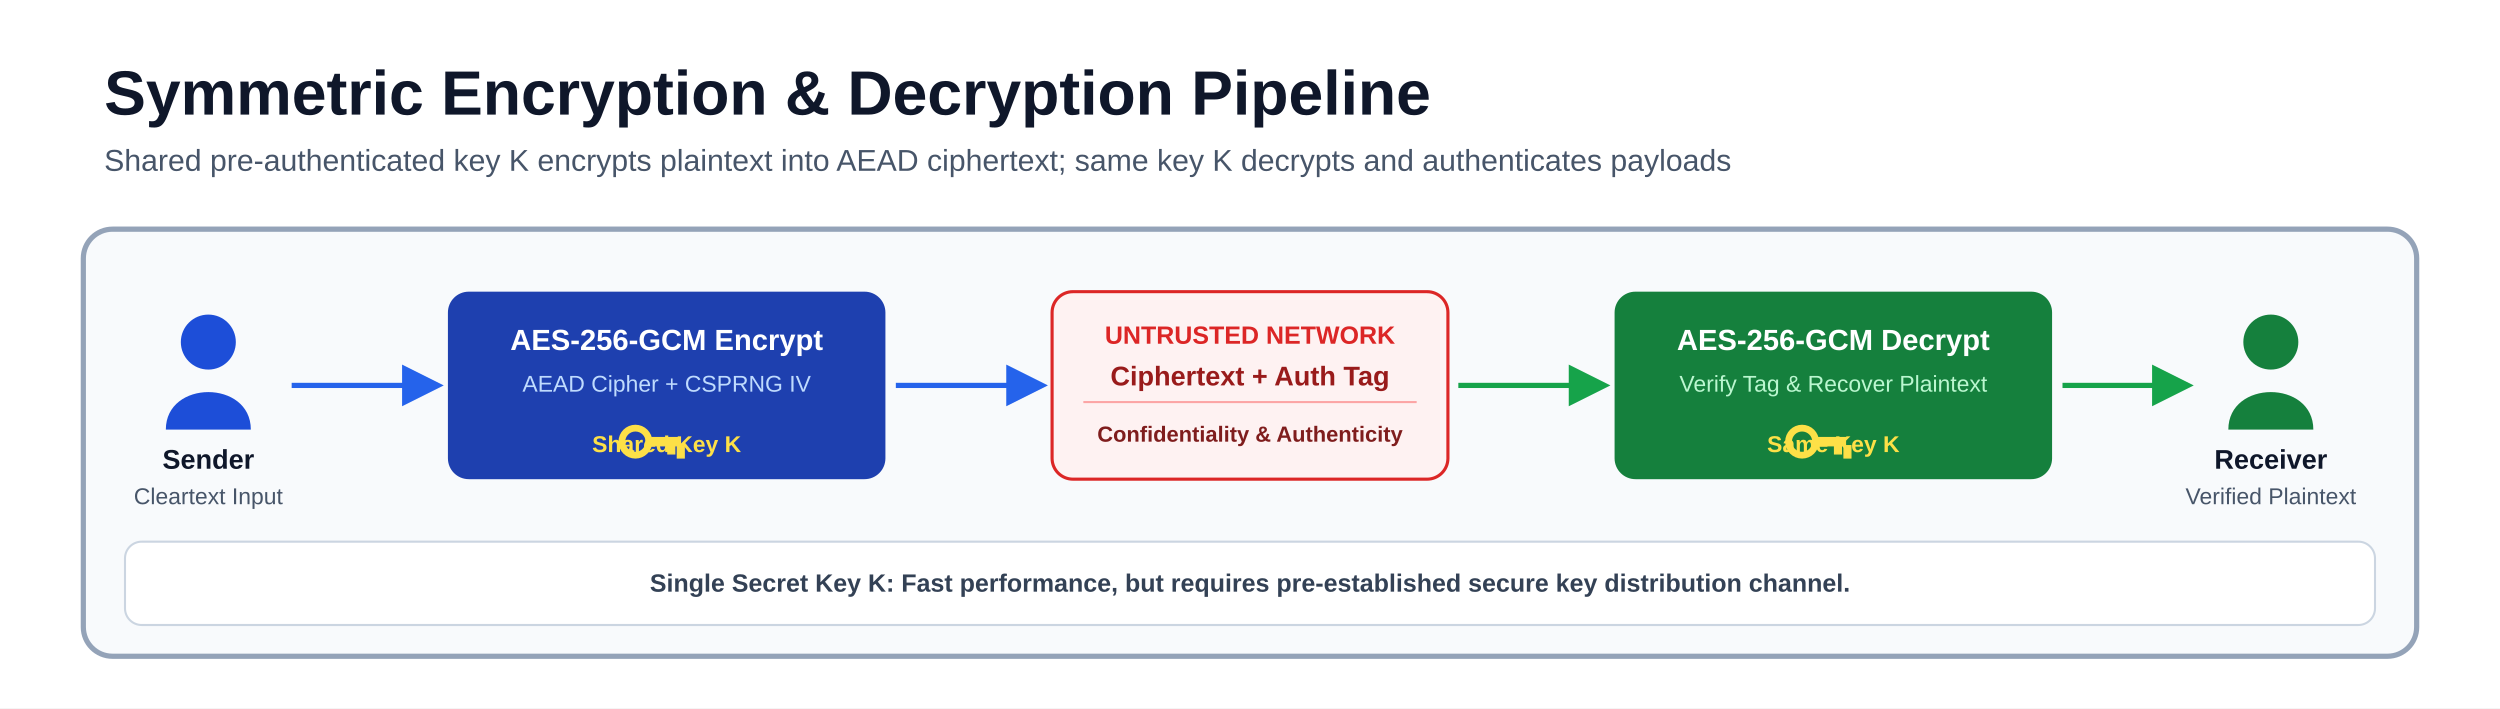
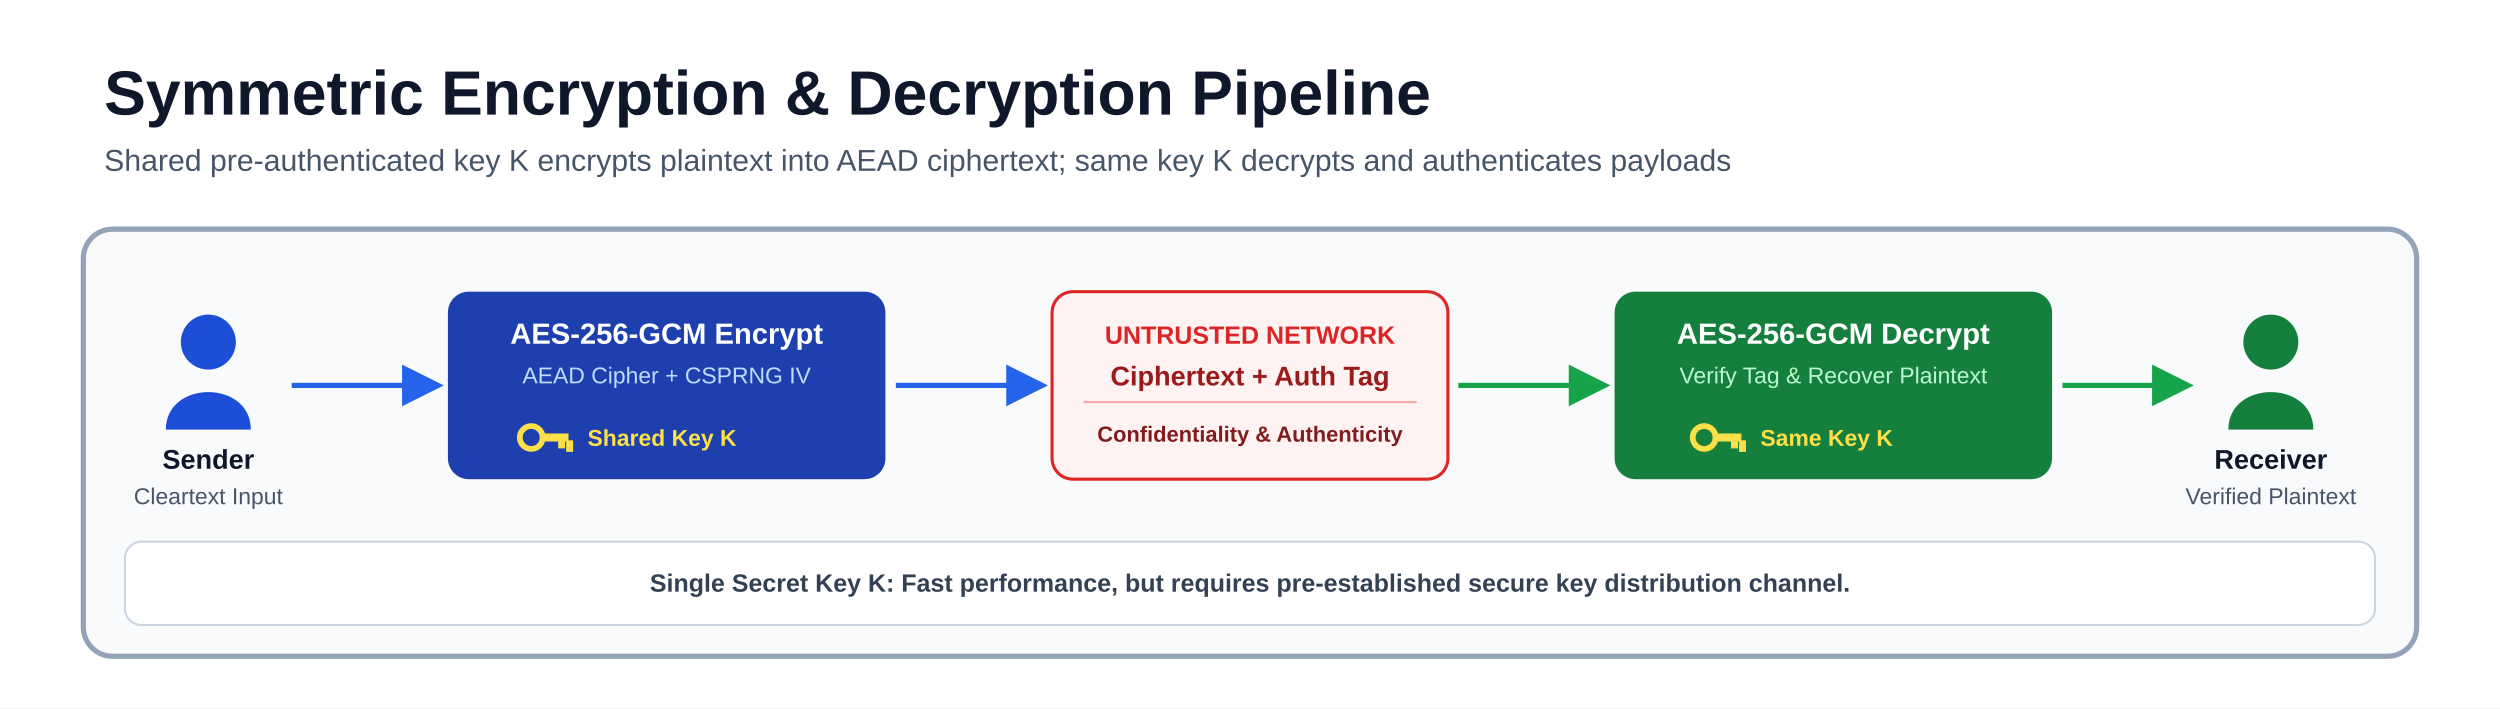
<svg xmlns="http://www.w3.org/2000/svg" viewBox="0 0 1200 340" font-family="-apple-system, BlinkMacSystemFont, 'Segoe UI', Arial, sans-serif">
  <rect width="1200" height="340" fill="#ffffff" />
  <defs>
    <marker id="arrow-blue" viewBox="0 0 10 10" refX="8.5" refY="5" markerWidth="8" markerHeight="8" orient="auto">
      <path d="M0 0 L10 5 L0 10Z" fill="#2563eb" />
    </marker>
    <marker id="arrow-green" viewBox="0 0 10 10" refX="8.5" refY="5" markerWidth="8" markerHeight="8" orient="auto">
      <path d="M0 0 L10 5 L0 10Z" fill="#16a34a" />
    </marker>
    <g id="person">
      <circle cx="0" cy="-9" r="11" />
      <path d="M-17 26 C-17 6 17 6 17 26 Z" />
    </g>
    <g id="key-icon">
      <circle cx="0" cy="0" r="10" fill="none" stroke-width="5" />
      <rect x="8" y="-3" width="24" height="6" />
      <rect x="24" y="3" width="5" height="6" />
      <rect x="31" y="3" width="5" height="9" />
    </g>
  </defs>
  <text x="50" y="55" font-size="30" font-weight="850" fill="#0f172a">Symmetric Encryption &amp; Decryption Pipeline</text>
  <text x="50" y="82" font-size="14.5" fill="#475569">Shared pre-authenticated key K encrypts plaintext into AEAD ciphertext; same key K decrypts and authenticates payloads</text>
  <rect x="40" y="110" width="1120" height="205" rx="14" fill="#f8fafc" stroke="#94a3b8" stroke-width="2.5" />
  <g fill="#1d4ed8" transform="translate(100, 175)">
    <use href="#person" transform="scale(1.2)" />
  </g>
  <text x="100" y="225" font-size="13" font-weight="800" fill="#0f172a" text-anchor="middle">Sender</text>
  <text x="100" y="242" font-size="11" font-weight="500" fill="#475569" text-anchor="middle">Cleartext Input</text>
  <path d="M 140 185 L 210 185" fill="none" stroke="#2563eb" stroke-width="2.5" marker-end="url(#arrow-blue)" />
  <rect x="215" y="140" width="210" height="90" rx="10" fill="#1e40af" />
-   <text x="320" y="168" font-size="14" font-weight="800" fill="#ffffff" text-anchor="middle">AES-256-GCM Encrypt</text>
-   <text x="320" y="188" font-size="11" fill="#bfdbfe" text-anchor="middle">AEAD Cipher + CSPRNG IV</text>
+   <text x="320" y="165" font-size="14" font-weight="800" fill="#ffffff" text-anchor="middle">AES-256-GCM Encrypt</text>
+   <text x="320" y="184" font-size="11" fill="#bfdbfe" text-anchor="middle">AEAD Cipher + CSPRNG IV</text>
  <g fill="#fde047" stroke="#fde047">
-     <use href="#key-icon" transform="translate(305,212) scale(0.65)" />
+     <use href="#key-icon" transform="translate(255,210) scale(0.55)" />
+     <text x="282" y="214" font-size="11" font-weight="800" fill="#fde047" stroke="none">Shared Key K</text>
  </g>
-   <text x="320" y="217" font-size="11" font-weight="800" fill="#fde047" text-anchor="middle">Shared Key K</text>
  <path d="M 430 185 L 500 185" fill="none" stroke="#2563eb" stroke-width="2.5" marker-end="url(#arrow-blue)" />
  <rect x="505" y="140" width="190" height="90" rx="10" fill="#fef2f2" stroke="#dc2626" stroke-width="1.5" />
  <text x="600" y="165" font-size="12" font-weight="900" fill="#dc2626" text-anchor="middle">UNTRUSTED NETWORK</text>
  <text x="600" y="185" font-size="13" font-weight="800" fill="#991b1b" text-anchor="middle">Ciphertext + Auth Tag</text>
  <line x1="520" y1="193" x2="680" y2="193" stroke="#fca5a5" stroke-width="1" />
  <text x="600" y="212" font-size="10.5" font-weight="600" fill="#7f1d1d" text-anchor="middle">Confidentiality &amp; Authenticity</text>
  <path d="M 700 185 L 770 185" fill="none" stroke="#16a34a" stroke-width="2.5" marker-end="url(#arrow-green)" />
  <rect x="775" y="140" width="210" height="90" rx="10" fill="#15803d" />
-   <text x="880" y="168" font-size="14" font-weight="800" fill="#ffffff" text-anchor="middle">AES-256-GCM Decrypt</text>
-   <text x="880" y="188" font-size="11" fill="#bbf7d0" text-anchor="middle">Verify Tag &amp; Recover Plaintext</text>
+   <text x="880" y="165" font-size="14" font-weight="800" fill="#ffffff" text-anchor="middle">AES-256-GCM Decrypt</text>
+   <text x="880" y="184" font-size="11" fill="#bbf7d0" text-anchor="middle">Verify Tag &amp; Recover Plaintext</text>
  <g fill="#fde047" stroke="#fde047">
-     <use href="#key-icon" transform="translate(865,212) scale(0.65)" />
+     <use href="#key-icon" transform="translate(818,210) scale(0.55)" />
+     <text x="845" y="214" font-size="11" font-weight="800" fill="#fde047" stroke="none">Same Key K</text>
  </g>
-   <text x="880" y="217" font-size="11" font-weight="800" fill="#fde047" text-anchor="middle">Same Key K</text>
  <path d="M 990 185 L 1050 185" fill="none" stroke="#16a34a" stroke-width="2.5" marker-end="url(#arrow-green)" />
  <g fill="#15803d" transform="translate(1090, 175)">
    <use href="#person" transform="scale(1.2)" />
  </g>
  <text x="1090" y="225" font-size="13" font-weight="800" fill="#0f172a" text-anchor="middle">Receiver</text>
  <text x="1090" y="242" font-size="11" font-weight="500" fill="#475569" text-anchor="middle">Verified Plaintext</text>
  <rect x="60" y="260" width="1080" height="40" rx="8" fill="#ffffff" stroke="#cbd5e1" stroke-width="1" />
  <text x="600" y="284" font-size="12" font-weight="700" fill="#334155" text-anchor="middle">Single Secret Key K: Fast performance, but requires pre-established secure key distribution channel.</text>
</svg>
